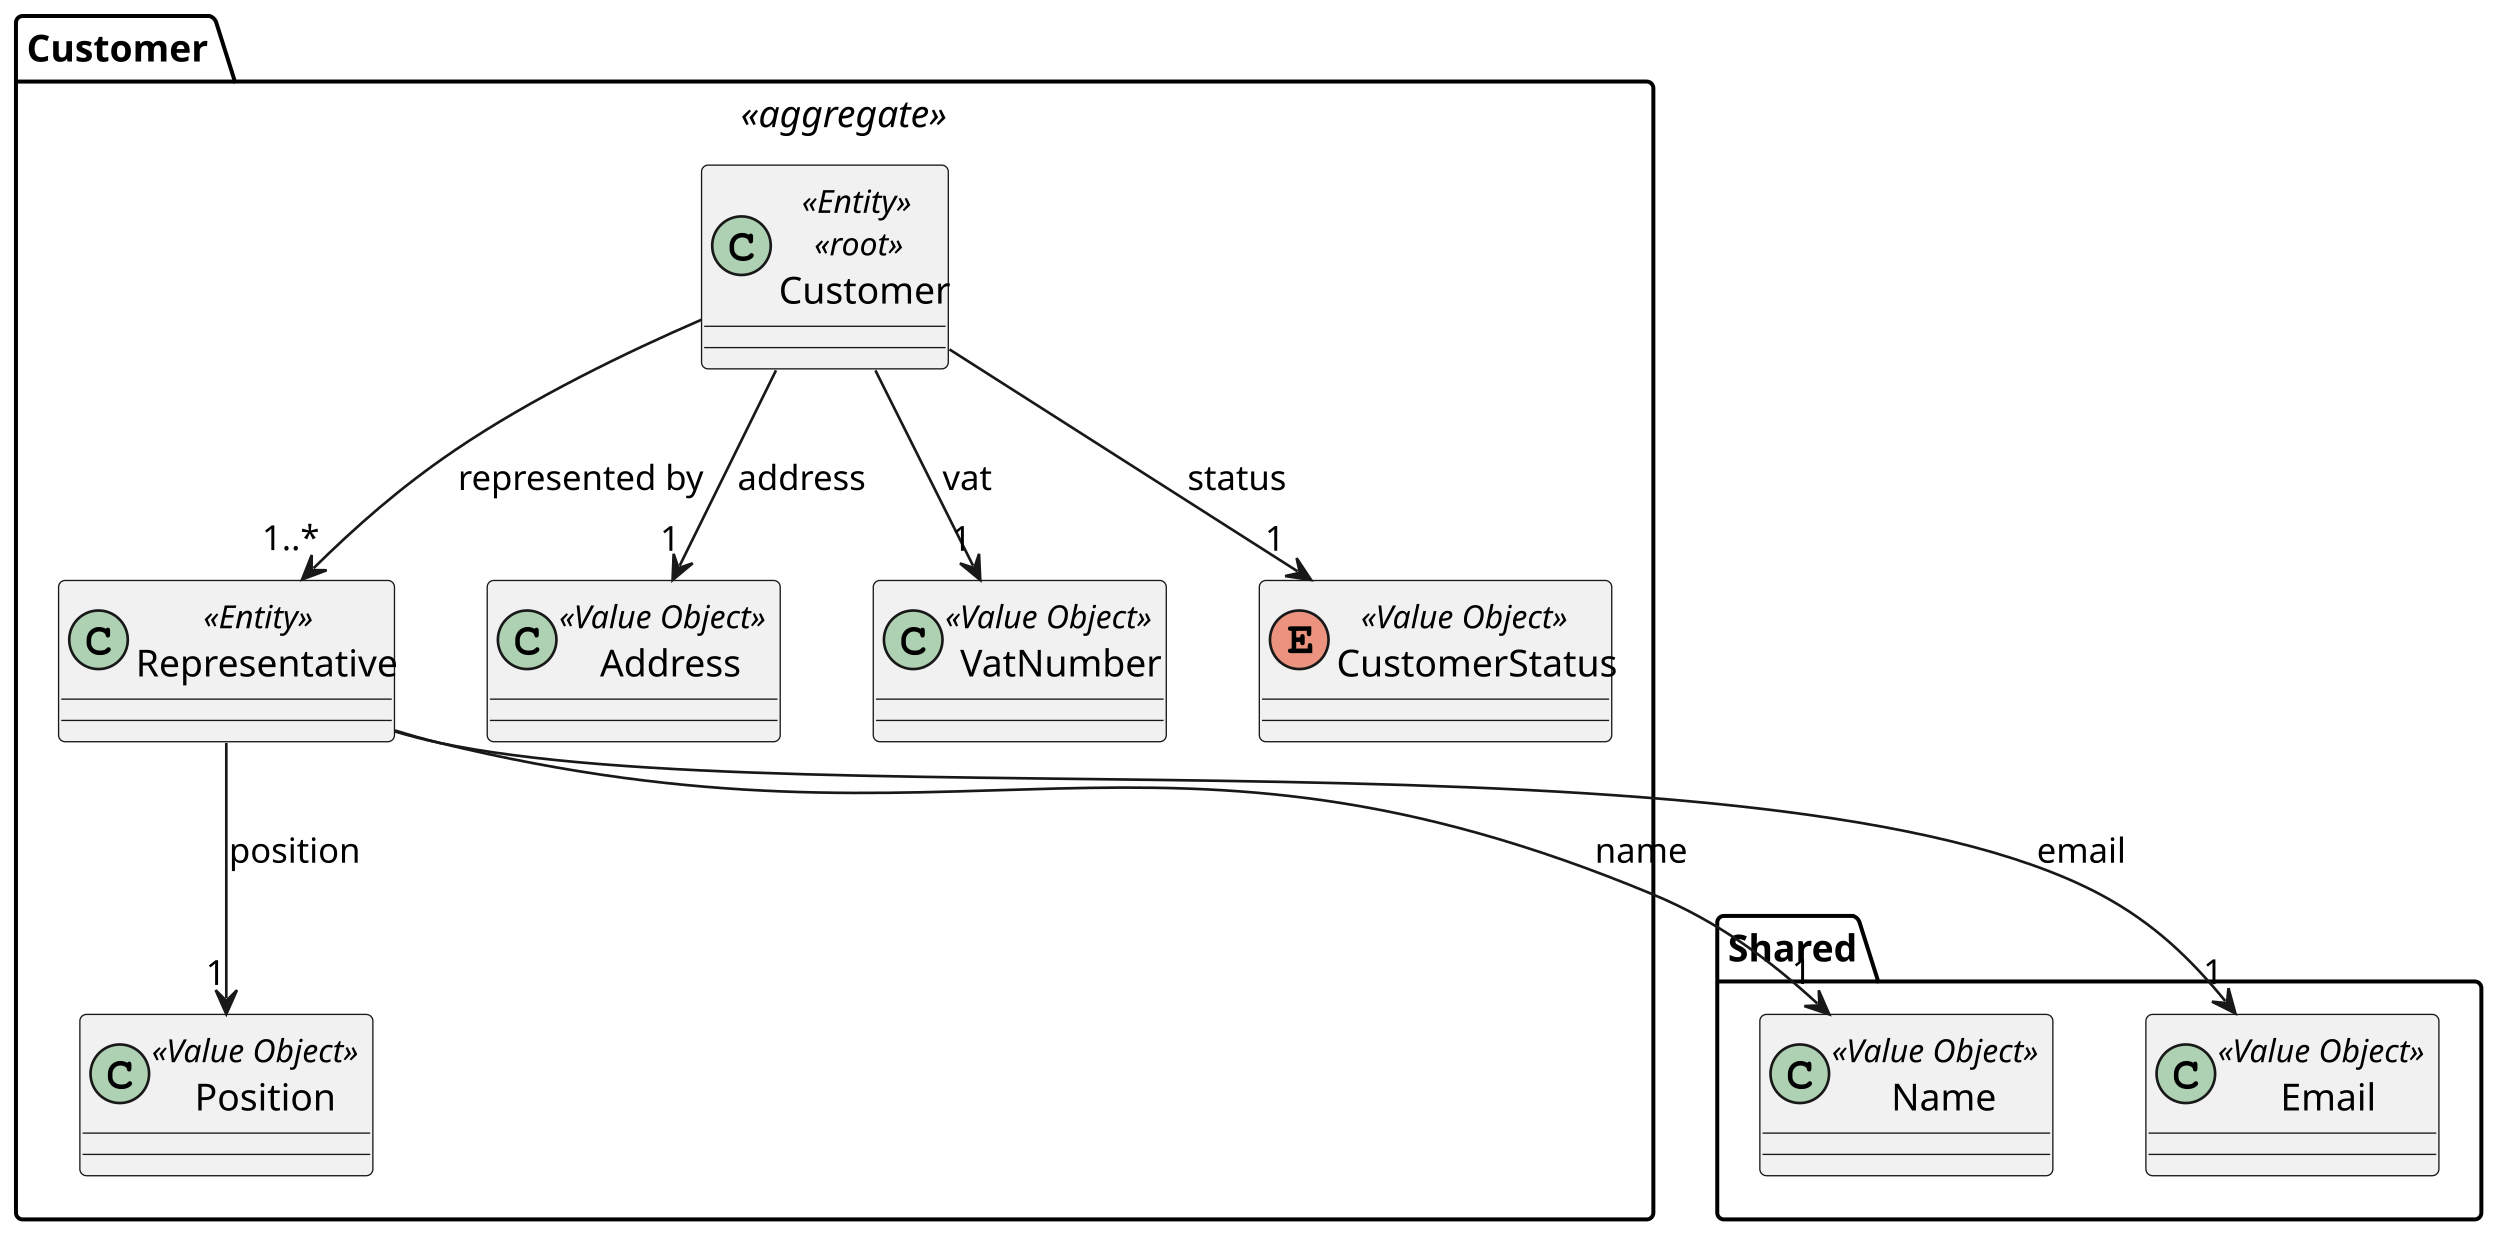
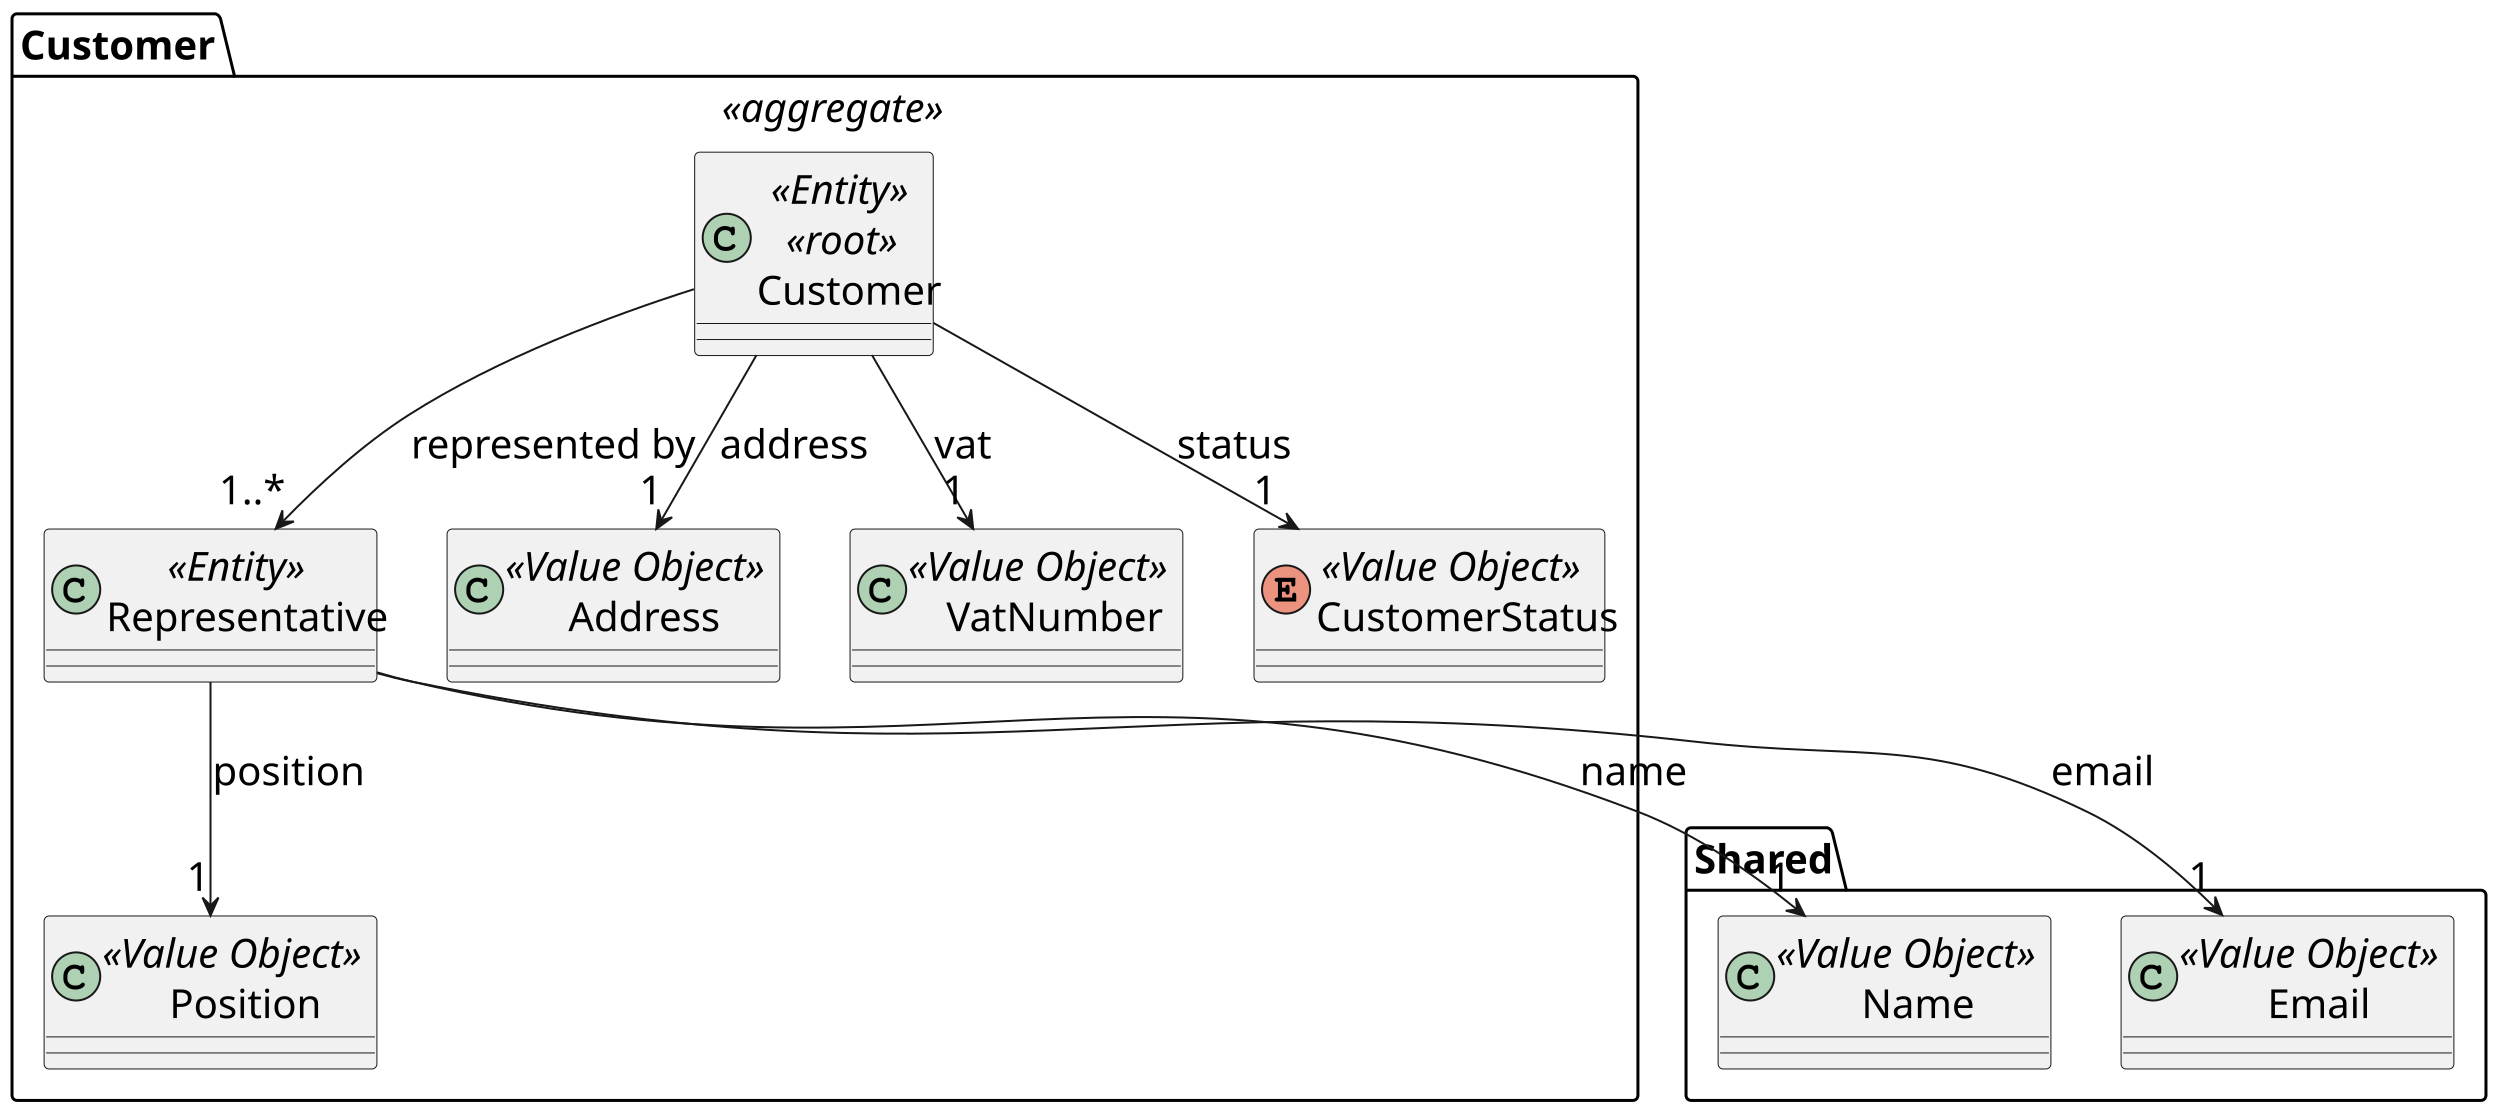
- <svg xmlns="http://www.w3.org/2000/svg" contentStyleType="text/css" height="465px" preserveAspectRatio="none" style="width:939px;height:465px;background:#FFFFFF;" version="1.1" viewBox="0 0 939 465" width="939px" zoomAndPan="magnify">
+ <svg xmlns="http://www.w3.org/2000/svg" contentStyleType="text/css" height="555px" preserveAspectRatio="none" style="width:1247px;height:555px;background:#FFFFFF;" version="1.1" viewBox="0 0 1247 555" width="1247px" zoomAndPan="magnify">
  <defs />
  <g>
    <g id="cluster_Customer ">
-       <path d="M8.5,6.014 L78.734,6.014 A3.75,3.75 0 0 1 81.234,8.514 L88.234,30.635 L618.5,30.635 A2.5,2.5 0 0 1 621,33.135 L621,455.514 A2.5,2.5 0 0 1 618.5,458.014 L8.5,458.014 A2.5,2.5 0 0 1 6,455.514 L6,8.514 A2.5,2.5 0 0 1 8.5,6.014 " fill="none" style="stroke:#000000;stroke-width:1.5;" />
-       <line style="stroke:#000000;stroke-width:1.5;" x1="6" x2="88.234" y1="30.635" y2="30.635" />
-       <text fill="#000000" font-family="sans-serif" font-size="14" font-weight="bold" lengthAdjust="spacing" textLength="65.345" x="10" y="23.121">Customer</text>
-       <text fill="#000000" font-family="sans-serif" font-size="14" font-style="italic" lengthAdjust="spacing" textLength="78.627" x="278.187" y="47.742">«aggregate»</text>
+       <path d="M8.5,6.894 L107.5,6.894 A3.75,3.75 0 0 1 110,9.395 L117,38.051 L814.5,38.051 A2.5,2.5 0 0 1 817,40.551 L817,546.394 A2.5,2.5 0 0 1 814.5,548.894 L8.5,548.894 A2.5,2.5 0 0 1 6,546.394 L6,9.395 A2.5,2.5 0 0 1 8.5,6.894 " fill="none" style="stroke:#000000;stroke-width:1.5;" />
+       <line style="stroke:#000000;stroke-width:1.5;" x1="6" x2="117" y1="38.051" y2="38.051" />
+       <text fill="#000000" font-family="sans-serif" font-size="20" font-weight="bold" lengthAdjust="spacing" textLength="92" x="10" y="29.656">Customer</text>
+       <text fill="#000000" font-family="sans-serif" font-size="20" font-style="italic" lengthAdjust="spacing" textLength="111" x="360" y="60.812">«aggregate»</text>
    </g>
    <g id="cluster_Shared">
-       <path d="M647.5,344.014 L695.962,344.014 A3.75,3.75 0 0 1 698.462,346.514 L705.462,368.635 L929.5,368.635 A2.5,2.5 0 0 1 932,371.135 L932,455.514 A2.5,2.5 0 0 1 929.5,458.014 L647.5,458.014 A2.5,2.5 0 0 1 645,455.514 L645,346.514 A2.5,2.5 0 0 1 647.5,344.014 " fill="none" style="stroke:#000000;stroke-width:1.5;" />
-       <line style="stroke:#000000;stroke-width:1.5;" x1="645" x2="705.462" y1="368.635" y2="368.635" />
-       <text fill="#000000" font-family="sans-serif" font-size="14" font-weight="bold" lengthAdjust="spacing" textLength="47.462" x="649" y="361.121">Shared</text>
+       <path d="M843.5,412.894 L911.5,412.894 A3.75,3.75 0 0 1 914,415.394 L921,444.051 L1237.5,444.051 A2.5,2.5 0 0 1 1240,446.551 L1240,546.394 A2.5,2.5 0 0 1 1237.5,548.894 L843.5,548.894 A2.5,2.5 0 0 1 841,546.394 L841,415.394 A2.5,2.5 0 0 1 843.5,412.894 " fill="none" style="stroke:#000000;stroke-width:1.5;" />
+       <line style="stroke:#000000;stroke-width:1.5;" x1="841" x2="921" y1="444.051" y2="444.051" />
+       <text fill="#000000" font-family="sans-serif" font-size="20" font-weight="bold" lengthAdjust="spacing" textLength="67" x="845" y="435.656">Shared</text>
    </g>
    <g id="elem_Customer">
-       <rect codeLine="3" fill="#F1F1F1" height="76.543" id="Customer" rx="2.5" ry="2.5" style="stroke:#181818;stroke-width:0.5;" width="92.683" x="263.5" y="62.014" />
-       <ellipse cx="278.5" cy="92.285" fill="#ADD1B2" rx="11" ry="11" style="stroke:#181818;stroke-width:1.0;" />
-       <path d="M281.266,88.16 Q281.422,87.941 281.609,87.832 Q281.797,87.723 282.016,87.723 Q282.391,87.723 282.625,87.988 Q282.859,88.238 282.859,88.848 L282.859,90.301 Q282.859,90.91 282.625,91.176 Q282.391,91.441 282.016,91.441 Q281.672,91.441 281.469,91.238 Q281.266,91.051 281.156,90.535 Q281.109,90.176 280.922,89.988 Q280.594,89.613 279.984,89.394 Q279.375,89.176 278.75,89.176 Q277.984,89.176 277.344,89.504 Q276.719,89.832 276.219,90.582 Q275.734,91.332 275.734,92.363 L275.734,93.457 Q275.734,94.691 276.625,95.519 Q277.516,96.332 279.109,96.332 Q280.047,96.332 280.703,96.082 Q281.094,95.926 281.516,95.488 Q281.781,95.223 281.922,95.144 Q282.078,95.066 282.281,95.066 Q282.609,95.066 282.859,95.332 Q283.125,95.582 283.125,95.926 Q283.125,96.269 282.781,96.676 Q282.281,97.254 281.484,97.582 Q280.406,98.035 279.109,98.035 Q277.594,98.035 276.391,97.41 Q275.406,96.91 274.719,95.848 Q274.031,94.769 274.031,93.488 L274.031,92.332 Q274.031,91.004 274.641,89.863 Q275.266,88.707 276.359,88.098 Q277.453,87.473 278.688,87.473 Q279.422,87.473 280.062,87.644 Q280.719,87.801 281.266,88.16 Z " fill="#000000" />
-       <text fill="#000000" font-family="sans-serif" font-size="12" font-style="italic" lengthAdjust="spacing" textLength="43.359" x="301.162" y="79.963">«Entity»</text>
-       <text fill="#000000" font-family="sans-serif" font-size="12" font-style="italic" lengthAdjust="spacing" textLength="34.025" x="305.829" y="95.924">«root»</text>
-       <text fill="#000000" font-family="sans-serif" font-size="14" lengthAdjust="spacing" textLength="60.683" x="292.5" y="114.043">Customer</text>
-       <line style="stroke:#181818;stroke-width:0.5;" x1="264.5" x2="355.183" y1="122.557" y2="122.557" />
-       <line style="stroke:#181818;stroke-width:0.5;" x1="264.5" x2="355.183" y1="130.557" y2="130.557" />
+       <rect codeLine="3" fill="#F1F1F1" height="101.469" id="Customer" rx="2.5" ry="2.5" style="stroke:#181818;stroke-width:0.5;" width="119" x="346.5" y="75.894" />
+       <ellipse cx="362.5" cy="118.629" fill="#ADD1B2" rx="12" ry="12" style="stroke:#181818;stroke-width:1.0;" />
+       <path d="M364.641,113.551 Q364.828,113.301 365.047,113.176 Q365.266,113.035 365.516,113.035 Q365.953,113.035 366.234,113.348 Q366.516,113.644 366.516,114.363 L366.516,116.066 Q366.516,116.785 366.234,117.098 Q365.953,117.41 365.516,117.41 Q365.125,117.41 364.875,117.176 Q364.625,116.957 364.516,116.348 Q364.453,115.926 364.234,115.707 Q363.844,115.269 363.125,115.004 Q362.406,114.738 361.688,114.738 Q360.781,114.738 360.031,115.129 Q359.281,115.519 358.703,116.41 Q358.125,117.285 358.125,118.488 L358.125,119.785 Q358.125,121.238 359.172,122.207 Q360.234,123.176 362.094,123.176 Q363.203,123.176 363.984,122.863 Q364.422,122.691 364.938,122.176 Q365.25,121.863 365.422,121.769 Q365.594,121.676 365.828,121.676 Q366.219,121.676 366.516,121.988 Q366.828,122.285 366.828,122.691 Q366.828,123.098 366.422,123.566 Q365.828,124.254 364.891,124.644 Q363.625,125.176 362.109,125.176 Q360.328,125.176 358.906,124.441 Q357.75,123.848 356.938,122.582 Q356.125,121.316 356.125,119.832 L356.125,118.473 Q356.125,116.91 356.844,115.566 Q357.578,114.207 358.859,113.473 Q360.156,112.738 361.609,112.738 Q362.469,112.738 363.219,112.941 Q363.984,113.144 364.641,113.551 Z " fill="#000000" />
+       <text fill="#000000" font-family="sans-serif" font-size="20" font-style="italic" lengthAdjust="spacing" textLength="71" x="384.5" y="101.656">«Entity»</text>
+       <text fill="#000000" font-family="sans-serif" font-size="20" font-style="italic" lengthAdjust="spacing" textLength="56" x="392" y="126.812">«root»</text>
+       <text fill="#000000" font-family="sans-serif" font-size="20" lengthAdjust="spacing" textLength="85" x="377.5" y="151.969">Customer</text>
+       <line style="stroke:#181818;stroke-width:0.5;" x1="347.5" x2="464.5" y1="161.363" y2="161.363" />
+       <line style="stroke:#181818;stroke-width:0.5;" x1="347.5" x2="464.5" y1="169.363" y2="169.363" />
    </g>
    <g id="elem_Representative">
-       <rect codeLine="6" fill="#F1F1F1" height="60.582" id="Representative" rx="2.5" ry="2.5" style="stroke:#181818;stroke-width:0.5;" width="126.165" x="22" y="218.014" />
-       <ellipse cx="37" cy="240.305" fill="#ADD1B2" rx="11" ry="11" style="stroke:#181818;stroke-width:1.0;" />
-       <path d="M39.766,236.18 Q39.922,235.961 40.109,235.852 Q40.297,235.742 40.516,235.742 Q40.891,235.742 41.125,236.008 Q41.359,236.258 41.359,236.867 L41.359,238.32 Q41.359,238.93 41.125,239.195 Q40.891,239.461 40.516,239.461 Q40.172,239.461 39.969,239.258 Q39.766,239.07 39.656,238.555 Q39.609,238.195 39.422,238.008 Q39.094,237.633 38.484,237.414 Q37.875,237.195 37.25,237.195 Q36.484,237.195 35.844,237.523 Q35.219,237.852 34.719,238.602 Q34.234,239.352 34.234,240.383 L34.234,241.477 Q34.234,242.711 35.125,243.539 Q36.016,244.352 37.609,244.352 Q38.547,244.352 39.203,244.102 Q39.594,243.945 40.016,243.508 Q40.281,243.242 40.422,243.164 Q40.578,243.086 40.781,243.086 Q41.109,243.086 41.359,243.352 Q41.625,243.602 41.625,243.945 Q41.625,244.289 41.281,244.695 Q40.781,245.273 39.984,245.602 Q38.906,246.055 37.609,246.055 Q36.094,246.055 34.891,245.43 Q33.906,244.93 33.219,243.867 Q32.531,242.789 32.531,241.508 L32.531,240.352 Q32.531,239.023 33.141,237.883 Q33.766,236.727 34.859,236.117 Q35.953,235.492 37.188,235.492 Q37.922,235.492 38.562,235.664 Q39.219,235.82 39.766,236.18 Z " fill="#000000" />
-       <text fill="#000000" font-family="sans-serif" font-size="12" font-style="italic" lengthAdjust="spacing" textLength="43.359" x="76.403" y="235.963">«Entity»</text>
-       <text fill="#000000" font-family="sans-serif" font-size="14" lengthAdjust="spacing" textLength="94.165" x="51" y="254.082">Representative</text>
-       <line style="stroke:#181818;stroke-width:0.5;" x1="23" x2="147.165" y1="262.596" y2="262.596" />
-       <line style="stroke:#181818;stroke-width:0.5;" x1="23" x2="147.165" y1="270.596" y2="270.596" />
+       <rect codeLine="6" fill="#F1F1F1" height="76.312" id="Representative" rx="2.5" ry="2.5" style="stroke:#181818;stroke-width:0.5;" width="166" x="22" y="263.894" />
+       <ellipse cx="38" cy="294.051" fill="#ADD1B2" rx="12" ry="12" style="stroke:#181818;stroke-width:1.0;" />
+       <path d="M40.141,288.973 Q40.328,288.723 40.547,288.598 Q40.766,288.457 41.016,288.457 Q41.453,288.457 41.734,288.769 Q42.016,289.066 42.016,289.785 L42.016,291.488 Q42.016,292.207 41.734,292.519 Q41.453,292.832 41.016,292.832 Q40.625,292.832 40.375,292.598 Q40.125,292.379 40.016,291.769 Q39.953,291.348 39.734,291.129 Q39.344,290.691 38.625,290.426 Q37.906,290.16 37.188,290.16 Q36.281,290.16 35.531,290.551 Q34.781,290.941 34.203,291.832 Q33.625,292.707 33.625,293.91 L33.625,295.207 Q33.625,296.66 34.672,297.629 Q35.734,298.598 37.594,298.598 Q38.703,298.598 39.484,298.285 Q39.922,298.113 40.438,297.598 Q40.75,297.285 40.922,297.191 Q41.094,297.098 41.328,297.098 Q41.719,297.098 42.016,297.41 Q42.328,297.707 42.328,298.113 Q42.328,298.519 41.922,298.988 Q41.328,299.676 40.391,300.066 Q39.125,300.598 37.609,300.598 Q35.828,300.598 34.406,299.863 Q33.25,299.269 32.438,298.004 Q31.625,296.738 31.625,295.254 L31.625,293.894 Q31.625,292.332 32.344,290.988 Q33.078,289.629 34.359,288.894 Q35.656,288.16 37.109,288.16 Q37.969,288.16 38.719,288.363 Q39.484,288.566 40.141,288.973 Z " fill="#000000" />
+       <text fill="#000000" font-family="sans-serif" font-size="20" font-style="italic" lengthAdjust="spacing" textLength="71" x="83.5" y="289.656">«Entity»</text>
+       <text fill="#000000" font-family="sans-serif" font-size="20" lengthAdjust="spacing" textLength="132" x="53" y="314.812">Representative</text>
+       <line style="stroke:#181818;stroke-width:0.5;" x1="23" x2="187" y1="324.207" y2="324.207" />
+       <line style="stroke:#181818;stroke-width:0.5;" x1="23" x2="187" y1="332.207" y2="332.207" />
    </g>
    <g id="elem_Address">
-       <rect codeLine="9" fill="#F1F1F1" height="60.582" id="Address" rx="2.5" ry="2.5" style="stroke:#181818;stroke-width:0.5;" width="110.055" x="183" y="218.014" />
-       <ellipse cx="198" cy="240.305" fill="#ADD1B2" rx="11" ry="11" style="stroke:#181818;stroke-width:1.0;" />
-       <path d="M200.766,236.18 Q200.922,235.961 201.109,235.852 Q201.297,235.742 201.516,235.742 Q201.891,235.742 202.125,236.008 Q202.359,236.258 202.359,236.867 L202.359,238.32 Q202.359,238.93 202.125,239.195 Q201.891,239.461 201.516,239.461 Q201.172,239.461 200.969,239.258 Q200.766,239.07 200.656,238.555 Q200.609,238.195 200.422,238.008 Q200.094,237.633 199.484,237.414 Q198.875,237.195 198.25,237.195 Q197.484,237.195 196.844,237.523 Q196.219,237.852 195.719,238.602 Q195.234,239.352 195.234,240.383 L195.234,241.477 Q195.234,242.711 196.125,243.539 Q197.016,244.352 198.609,244.352 Q199.547,244.352 200.203,244.102 Q200.594,243.945 201.016,243.508 Q201.281,243.242 201.422,243.164 Q201.578,243.086 201.781,243.086 Q202.109,243.086 202.359,243.352 Q202.625,243.602 202.625,243.945 Q202.625,244.289 202.281,244.695 Q201.781,245.273 200.984,245.602 Q199.906,246.055 198.609,246.055 Q197.094,246.055 195.891,245.43 Q194.906,244.93 194.219,243.867 Q193.531,242.789 193.531,241.508 L193.531,240.352 Q193.531,239.023 194.141,237.883 Q194.766,236.727 195.859,236.117 Q196.953,235.492 198.188,235.492 Q198.922,235.492 199.562,235.664 Q200.219,235.82 200.766,236.18 Z " fill="#000000" />
-       <text fill="#000000" font-family="sans-serif" font-size="12" font-style="italic" lengthAdjust="spacing" textLength="82.055" x="210" y="235.963">«Value Object»</text>
-       <text fill="#000000" font-family="sans-serif" font-size="14" lengthAdjust="spacing" textLength="51.358" x="225.348" y="254.082">Address</text>
-       <line style="stroke:#181818;stroke-width:0.5;" x1="184" x2="292.055" y1="262.596" y2="262.596" />
-       <line style="stroke:#181818;stroke-width:0.5;" x1="184" x2="292.055" y1="270.596" y2="270.596" />
+       <rect codeLine="9" fill="#F1F1F1" height="76.312" id="Address" rx="2.5" ry="2.5" style="stroke:#181818;stroke-width:0.5;" width="166" x="223" y="263.894" />
+       <ellipse cx="239" cy="294.051" fill="#ADD1B2" rx="12" ry="12" style="stroke:#181818;stroke-width:1.0;" />
+       <path d="M241.141,288.973 Q241.328,288.723 241.547,288.598 Q241.766,288.457 242.016,288.457 Q242.453,288.457 242.734,288.769 Q243.016,289.066 243.016,289.785 L243.016,291.488 Q243.016,292.207 242.734,292.519 Q242.453,292.832 242.016,292.832 Q241.625,292.832 241.375,292.598 Q241.125,292.379 241.016,291.769 Q240.953,291.348 240.734,291.129 Q240.344,290.691 239.625,290.426 Q238.906,290.16 238.188,290.16 Q237.281,290.16 236.531,290.551 Q235.781,290.941 235.203,291.832 Q234.625,292.707 234.625,293.91 L234.625,295.207 Q234.625,296.66 235.672,297.629 Q236.734,298.598 238.594,298.598 Q239.703,298.598 240.484,298.285 Q240.922,298.113 241.438,297.598 Q241.75,297.285 241.922,297.191 Q242.094,297.098 242.328,297.098 Q242.719,297.098 243.016,297.41 Q243.328,297.707 243.328,298.113 Q243.328,298.519 242.922,298.988 Q242.328,299.676 241.391,300.066 Q240.125,300.598 238.609,300.598 Q236.828,300.598 235.406,299.863 Q234.25,299.269 233.438,298.004 Q232.625,296.738 232.625,295.254 L232.625,293.894 Q232.625,292.332 233.344,290.988 Q234.078,289.629 235.359,288.894 Q236.656,288.16 238.109,288.16 Q238.969,288.16 239.719,288.363 Q240.484,288.566 241.141,288.973 Z " fill="#000000" />
+       <text fill="#000000" font-family="sans-serif" font-size="20" font-style="italic" lengthAdjust="spacing" textLength="136" x="252" y="289.656">«Value Object»</text>
+       <text fill="#000000" font-family="sans-serif" font-size="20" lengthAdjust="spacing" textLength="73" x="283.5" y="314.812">Address</text>
+       <line style="stroke:#181818;stroke-width:0.5;" x1="224" x2="388" y1="324.207" y2="324.207" />
+       <line style="stroke:#181818;stroke-width:0.5;" x1="224" x2="388" y1="332.207" y2="332.207" />
    </g>
    <g id="elem_VatNumber">
-       <rect codeLine="12" fill="#F1F1F1" height="60.582" id="VatNumber" rx="2.5" ry="2.5" style="stroke:#181818;stroke-width:0.5;" width="110.055" x="328" y="218.014" />
-       <ellipse cx="343" cy="240.305" fill="#ADD1B2" rx="11" ry="11" style="stroke:#181818;stroke-width:1.0;" />
-       <path d="M345.766,236.18 Q345.922,235.961 346.109,235.852 Q346.297,235.742 346.516,235.742 Q346.891,235.742 347.125,236.008 Q347.359,236.258 347.359,236.867 L347.359,238.32 Q347.359,238.93 347.125,239.195 Q346.891,239.461 346.516,239.461 Q346.172,239.461 345.969,239.258 Q345.766,239.07 345.656,238.555 Q345.609,238.195 345.422,238.008 Q345.094,237.633 344.484,237.414 Q343.875,237.195 343.25,237.195 Q342.484,237.195 341.844,237.523 Q341.219,237.852 340.719,238.602 Q340.234,239.352 340.234,240.383 L340.234,241.477 Q340.234,242.711 341.125,243.539 Q342.016,244.352 343.609,244.352 Q344.547,244.352 345.203,244.102 Q345.594,243.945 346.016,243.508 Q346.281,243.242 346.422,243.164 Q346.578,243.086 346.781,243.086 Q347.109,243.086 347.359,243.352 Q347.625,243.602 347.625,243.945 Q347.625,244.289 347.281,244.695 Q346.781,245.273 345.984,245.602 Q344.906,246.055 343.609,246.055 Q342.094,246.055 340.891,245.43 Q339.906,244.93 339.219,243.867 Q338.531,242.789 338.531,241.508 L338.531,240.352 Q338.531,239.023 339.141,237.883 Q339.766,236.727 340.859,236.117 Q341.953,235.492 343.188,235.492 Q343.922,235.492 344.562,235.664 Q345.219,235.82 345.766,236.18 Z " fill="#000000" />
-       <text fill="#000000" font-family="sans-serif" font-size="12" font-style="italic" lengthAdjust="spacing" textLength="82.055" x="355" y="235.963">«Value Object»</text>
-       <text fill="#000000" font-family="sans-serif" font-size="14" lengthAdjust="spacing" textLength="70.807" x="360.624" y="254.082">VatNumber</text>
-       <line style="stroke:#181818;stroke-width:0.5;" x1="329" x2="437.055" y1="262.596" y2="262.596" />
-       <line style="stroke:#181818;stroke-width:0.5;" x1="329" x2="437.055" y1="270.596" y2="270.596" />
+       <rect codeLine="12" fill="#F1F1F1" height="76.312" id="VatNumber" rx="2.5" ry="2.5" style="stroke:#181818;stroke-width:0.5;" width="166" x="424" y="263.894" />
+       <ellipse cx="440" cy="294.051" fill="#ADD1B2" rx="12" ry="12" style="stroke:#181818;stroke-width:1.0;" />
+       <path d="M442.141,288.973 Q442.328,288.723 442.547,288.598 Q442.766,288.457 443.016,288.457 Q443.453,288.457 443.734,288.769 Q444.016,289.066 444.016,289.785 L444.016,291.488 Q444.016,292.207 443.734,292.519 Q443.453,292.832 443.016,292.832 Q442.625,292.832 442.375,292.598 Q442.125,292.379 442.016,291.769 Q441.953,291.348 441.734,291.129 Q441.344,290.691 440.625,290.426 Q439.906,290.16 439.188,290.16 Q438.281,290.16 437.531,290.551 Q436.781,290.941 436.203,291.832 Q435.625,292.707 435.625,293.91 L435.625,295.207 Q435.625,296.66 436.672,297.629 Q437.734,298.598 439.594,298.598 Q440.703,298.598 441.484,298.285 Q441.922,298.113 442.438,297.598 Q442.75,297.285 442.922,297.191 Q443.094,297.098 443.328,297.098 Q443.719,297.098 444.016,297.41 Q444.328,297.707 444.328,298.113 Q444.328,298.519 443.922,298.988 Q443.328,299.676 442.391,300.066 Q441.125,300.598 439.609,300.598 Q437.828,300.598 436.406,299.863 Q435.25,299.269 434.438,298.004 Q433.625,296.738 433.625,295.254 L433.625,293.894 Q433.625,292.332 434.344,290.988 Q435.078,289.629 436.359,288.894 Q437.656,288.16 439.109,288.16 Q439.969,288.16 440.719,288.363 Q441.484,288.566 442.141,288.973 Z " fill="#000000" />
+       <text fill="#000000" font-family="sans-serif" font-size="20" font-style="italic" lengthAdjust="spacing" textLength="136" x="453" y="289.656">«Value Object»</text>
+       <text fill="#000000" font-family="sans-serif" font-size="20" lengthAdjust="spacing" textLength="98" x="472" y="314.812">VatNumber</text>
+       <line style="stroke:#181818;stroke-width:0.5;" x1="425" x2="589" y1="324.207" y2="324.207" />
+       <line style="stroke:#181818;stroke-width:0.5;" x1="425" x2="589" y1="332.207" y2="332.207" />
    </g>
    <g id="elem_CustomerStatus">
-       <rect codeLine="15" fill="#F1F1F1" height="60.582" id="CustomerStatus" rx="2.5" ry="2.5" style="stroke:#181818;stroke-width:0.5;" width="132.372" x="473" y="218.014" />
-       <ellipse cx="488" cy="240.305" fill="#EB937F" rx="11" ry="11" style="stroke:#181818;stroke-width:1.0;" />
-       <path d="M486.859,241.102 L486.859,243.602 L491.188,243.602 L491.188,242.68 Q491.188,242.07 491.422,241.805 Q491.672,241.539 492.047,241.539 Q492.422,241.539 492.656,241.805 Q492.891,242.07 492.891,242.68 L492.891,245.305 L484.891,245.305 Q484.266,245.305 484,245.07 Q483.75,244.836 483.75,244.445 Q483.75,244.07 484.016,243.836 Q484.281,243.602 484.891,243.602 L485.156,243.602 L485.156,236.945 L484.891,236.945 Q484.266,236.945 484,236.711 Q483.75,236.477 483.75,236.086 Q483.75,235.711 484,235.477 Q484.266,235.242 484.891,235.242 L492.516,235.242 L492.516,237.836 Q492.516,238.445 492.281,238.711 Q492.062,238.961 491.672,238.961 Q491.297,238.961 491.062,238.711 Q490.828,238.445 490.828,237.836 L490.828,236.945 L486.859,236.945 L486.859,239.398 L488.344,239.398 Q488.344,238.742 488.469,238.555 Q488.734,238.148 489.203,238.148 Q489.578,238.148 489.812,238.414 Q490.047,238.664 490.047,239.273 L490.047,241.242 Q490.047,241.789 489.922,241.977 Q489.656,242.367 489.203,242.367 Q488.734,242.367 488.469,241.961 Q488.344,241.773 488.344,241.102 L486.859,241.102 Z " fill="#000000" />
-       <text fill="#000000" font-family="sans-serif" font-size="12" font-style="italic" lengthAdjust="spacing" textLength="82.055" x="511.159" y="235.963">«Value Object»</text>
-       <text fill="#000000" font-family="sans-serif" font-size="14" lengthAdjust="spacing" textLength="100.372" x="502" y="254.082">CustomerStatus</text>
-       <line style="stroke:#181818;stroke-width:0.5;" x1="474" x2="604.372" y1="262.596" y2="262.596" />
-       <line style="stroke:#181818;stroke-width:0.5;" x1="474" x2="604.372" y1="270.596" y2="270.596" />
+       <rect codeLine="15" fill="#F1F1F1" height="76.312" id="CustomerStatus" rx="2.5" ry="2.5" style="stroke:#181818;stroke-width:0.5;" width="175" x="625.5" y="263.894" />
+       <ellipse cx="641.5" cy="294.051" fill="#EB937F" rx="12" ry="12" style="stroke:#181818;stroke-width:1.0;" />
+       <path d="M639.453,295.113 L639.453,298.051 L644.547,298.051 L644.547,296.957 Q644.547,296.238 644.828,295.941 Q645.109,295.629 645.562,295.629 Q646,295.629 646.281,295.941 Q646.562,296.238 646.562,296.957 L646.562,300.051 L637.125,300.051 Q636.406,300.051 636.094,299.769 Q635.797,299.488 635.797,299.051 Q635.797,298.598 636.109,298.332 Q636.422,298.051 637.125,298.051 L637.438,298.051 L637.438,290.223 L637.125,290.223 Q636.406,290.223 636.094,289.941 Q635.797,289.66 635.797,289.207 Q635.797,288.754 636.094,288.488 Q636.406,288.207 637.125,288.207 L646.109,288.207 L646.109,291.254 Q646.109,291.973 645.828,292.285 Q645.562,292.582 645.125,292.582 Q644.672,292.582 644.391,292.285 Q644.109,291.988 644.109,291.254 L644.109,290.223 L639.453,290.223 L639.453,293.113 L641.203,293.113 Q641.203,292.332 641.344,292.098 Q641.656,291.629 642.203,291.629 Q642.656,291.629 642.922,291.941 Q643.203,292.238 643.203,292.957 L643.203,295.269 Q643.203,295.926 643.047,296.144 Q642.734,296.598 642.203,296.598 Q641.656,296.598 641.344,296.129 Q641.203,295.894 641.203,295.113 L639.453,295.113 Z " fill="#000000" />
+       <text fill="#000000" font-family="sans-serif" font-size="20" font-style="italic" lengthAdjust="spacing" textLength="136" x="659" y="289.656">«Value Object»</text>
+       <text fill="#000000" font-family="sans-serif" font-size="20" lengthAdjust="spacing" textLength="141" x="656.5" y="314.812">CustomerStatus</text>
+       <line style="stroke:#181818;stroke-width:0.5;" x1="626.5" x2="799.5" y1="324.207" y2="324.207" />
+       <line style="stroke:#181818;stroke-width:0.5;" x1="626.5" x2="799.5" y1="332.207" y2="332.207" />
    </g>
    <g id="elem_Position">
-       <rect codeLine="18" fill="#F1F1F1" height="60.582" id="Position" rx="2.5" ry="2.5" style="stroke:#181818;stroke-width:0.5;" width="110.055" x="30" y="381.014" />
-       <ellipse cx="45" cy="403.305" fill="#ADD1B2" rx="11" ry="11" style="stroke:#181818;stroke-width:1.0;" />
-       <path d="M47.766,399.18 Q47.922,398.961 48.109,398.852 Q48.297,398.742 48.516,398.742 Q48.891,398.742 49.125,399.008 Q49.359,399.258 49.359,399.867 L49.359,401.32 Q49.359,401.93 49.125,402.195 Q48.891,402.461 48.516,402.461 Q48.172,402.461 47.969,402.258 Q47.766,402.07 47.656,401.555 Q47.609,401.195 47.422,401.008 Q47.094,400.633 46.484,400.414 Q45.875,400.195 45.25,400.195 Q44.484,400.195 43.844,400.523 Q43.219,400.852 42.719,401.602 Q42.234,402.352 42.234,403.383 L42.234,404.477 Q42.234,405.711 43.125,406.539 Q44.016,407.352 45.609,407.352 Q46.547,407.352 47.203,407.102 Q47.594,406.945 48.016,406.508 Q48.281,406.242 48.422,406.164 Q48.578,406.086 48.781,406.086 Q49.109,406.086 49.359,406.352 Q49.625,406.602 49.625,406.945 Q49.625,407.289 49.281,407.695 Q48.781,408.273 47.984,408.602 Q46.906,409.055 45.609,409.055 Q44.094,409.055 42.891,408.43 Q41.906,407.93 41.219,406.867 Q40.531,405.789 40.531,404.508 L40.531,403.352 Q40.531,402.023 41.141,400.883 Q41.766,399.727 42.859,399.117 Q43.953,398.492 45.188,398.492 Q45.922,398.492 46.562,398.664 Q47.219,398.82 47.766,399.18 Z " fill="#000000" />
-       <text fill="#000000" font-family="sans-serif" font-size="12" font-style="italic" lengthAdjust="spacing" textLength="82.055" x="57" y="398.963">«Value Object»</text>
-       <text fill="#000000" font-family="sans-serif" font-size="14" lengthAdjust="spacing" textLength="49.807" x="73.124" y="417.082">Position</text>
-       <line style="stroke:#181818;stroke-width:0.5;" x1="31" x2="139.055" y1="425.596" y2="425.596" />
-       <line style="stroke:#181818;stroke-width:0.5;" x1="31" x2="139.055" y1="433.596" y2="433.596" />
+       <rect codeLine="18" fill="#F1F1F1" height="76.312" id="Position" rx="2.5" ry="2.5" style="stroke:#181818;stroke-width:0.5;" width="166" x="22" y="456.894" />
+       <ellipse cx="38" cy="487.051" fill="#ADD1B2" rx="12" ry="12" style="stroke:#181818;stroke-width:1.0;" />
+       <path d="M40.141,481.973 Q40.328,481.723 40.547,481.598 Q40.766,481.457 41.016,481.457 Q41.453,481.457 41.734,481.769 Q42.016,482.066 42.016,482.785 L42.016,484.488 Q42.016,485.207 41.734,485.519 Q41.453,485.832 41.016,485.832 Q40.625,485.832 40.375,485.598 Q40.125,485.379 40.016,484.769 Q39.953,484.348 39.734,484.129 Q39.344,483.691 38.625,483.426 Q37.906,483.16 37.188,483.16 Q36.281,483.16 35.531,483.551 Q34.781,483.941 34.203,484.832 Q33.625,485.707 33.625,486.91 L33.625,488.207 Q33.625,489.66 34.672,490.629 Q35.734,491.598 37.594,491.598 Q38.703,491.598 39.484,491.285 Q39.922,491.113 40.438,490.598 Q40.75,490.285 40.922,490.191 Q41.094,490.098 41.328,490.098 Q41.719,490.098 42.016,490.41 Q42.328,490.707 42.328,491.113 Q42.328,491.519 41.922,491.988 Q41.328,492.676 40.391,493.066 Q39.125,493.598 37.609,493.598 Q35.828,493.598 34.406,492.863 Q33.25,492.269 32.438,491.004 Q31.625,489.738 31.625,488.254 L31.625,486.894 Q31.625,485.332 32.344,483.988 Q33.078,482.629 34.359,481.894 Q35.656,481.16 37.109,481.16 Q37.969,481.16 38.719,481.363 Q39.484,481.566 40.141,481.973 Z " fill="#000000" />
+       <text fill="#000000" font-family="sans-serif" font-size="20" font-style="italic" lengthAdjust="spacing" textLength="136" x="51" y="482.656">«Value Object»</text>
+       <text fill="#000000" font-family="sans-serif" font-size="20" lengthAdjust="spacing" textLength="69" x="84.5" y="507.812">Position</text>
+       <line style="stroke:#181818;stroke-width:0.5;" x1="23" x2="187" y1="517.207" y2="517.207" />
+       <line style="stroke:#181818;stroke-width:0.5;" x1="23" x2="187" y1="525.207" y2="525.207" />
    </g>
    <g id="elem_Name">
-       <rect codeLine="34" fill="#F1F1F1" height="60.582" id="Name" rx="2.5" ry="2.5" style="stroke:#181818;stroke-width:0.5;" width="110.055" x="661" y="381.014" />
-       <ellipse cx="676" cy="403.305" fill="#ADD1B2" rx="11" ry="11" style="stroke:#181818;stroke-width:1.0;" />
-       <path d="M678.766,399.18 Q678.922,398.961 679.109,398.852 Q679.297,398.742 679.516,398.742 Q679.891,398.742 680.125,399.008 Q680.359,399.258 680.359,399.867 L680.359,401.32 Q680.359,401.93 680.125,402.195 Q679.891,402.461 679.516,402.461 Q679.172,402.461 678.969,402.258 Q678.766,402.07 678.656,401.555 Q678.609,401.195 678.422,401.008 Q678.094,400.633 677.484,400.414 Q676.875,400.195 676.25,400.195 Q675.484,400.195 674.844,400.523 Q674.219,400.852 673.719,401.602 Q673.234,402.352 673.234,403.383 L673.234,404.477 Q673.234,405.711 674.125,406.539 Q675.016,407.352 676.609,407.352 Q677.547,407.352 678.203,407.102 Q678.594,406.945 679.016,406.508 Q679.281,406.242 679.422,406.164 Q679.578,406.086 679.781,406.086 Q680.109,406.086 680.359,406.352 Q680.625,406.602 680.625,406.945 Q680.625,407.289 680.281,407.695 Q679.781,408.273 678.984,408.602 Q677.906,409.055 676.609,409.055 Q675.094,409.055 673.891,408.43 Q672.906,407.93 672.219,406.867 Q671.531,405.789 671.531,404.508 L671.531,403.352 Q671.531,402.023 672.141,400.883 Q672.766,399.727 673.859,399.117 Q674.953,398.492 676.188,398.492 Q676.922,398.492 677.562,398.664 Q678.219,398.82 678.766,399.18 Z " fill="#000000" />
-       <text fill="#000000" font-family="sans-serif" font-size="12" font-style="italic" lengthAdjust="spacing" textLength="82.055" x="688" y="398.963">«Value Object»</text>
-       <text fill="#000000" font-family="sans-serif" font-size="14" lengthAdjust="spacing" textLength="37.345" x="710.355" y="417.082">Name</text>
-       <line style="stroke:#181818;stroke-width:0.5;" x1="662" x2="770.055" y1="425.596" y2="425.596" />
-       <line style="stroke:#181818;stroke-width:0.5;" x1="662" x2="770.055" y1="433.596" y2="433.596" />
+       <rect codeLine="34" fill="#F1F1F1" height="76.312" id="Name" rx="2.5" ry="2.5" style="stroke:#181818;stroke-width:0.5;" width="166" x="857" y="456.894" />
+       <ellipse cx="873" cy="487.051" fill="#ADD1B2" rx="12" ry="12" style="stroke:#181818;stroke-width:1.0;" />
+       <path d="M875.141,481.973 Q875.328,481.723 875.547,481.598 Q875.766,481.457 876.016,481.457 Q876.453,481.457 876.734,481.769 Q877.016,482.066 877.016,482.785 L877.016,484.488 Q877.016,485.207 876.734,485.519 Q876.453,485.832 876.016,485.832 Q875.625,485.832 875.375,485.598 Q875.125,485.379 875.016,484.769 Q874.953,484.348 874.734,484.129 Q874.344,483.691 873.625,483.426 Q872.906,483.16 872.188,483.16 Q871.281,483.16 870.531,483.551 Q869.781,483.941 869.203,484.832 Q868.625,485.707 868.625,486.91 L868.625,488.207 Q868.625,489.66 869.672,490.629 Q870.734,491.598 872.594,491.598 Q873.703,491.598 874.484,491.285 Q874.922,491.113 875.438,490.598 Q875.75,490.285 875.922,490.191 Q876.094,490.098 876.328,490.098 Q876.719,490.098 877.016,490.41 Q877.328,490.707 877.328,491.113 Q877.328,491.519 876.922,491.988 Q876.328,492.676 875.391,493.066 Q874.125,493.598 872.609,493.598 Q870.828,493.598 869.406,492.863 Q868.25,492.269 867.438,491.004 Q866.625,489.738 866.625,488.254 L866.625,486.894 Q866.625,485.332 867.344,483.988 Q868.078,482.629 869.359,481.894 Q870.656,481.16 872.109,481.16 Q872.969,481.16 873.719,481.363 Q874.484,481.566 875.141,481.973 Z " fill="#000000" />
+       <text fill="#000000" font-family="sans-serif" font-size="20" font-style="italic" lengthAdjust="spacing" textLength="136" x="886" y="482.656">«Value Object»</text>
+       <text fill="#000000" font-family="sans-serif" font-size="20" lengthAdjust="spacing" textLength="51" x="928.5" y="507.812">Name</text>
+       <line style="stroke:#181818;stroke-width:0.5;" x1="858" x2="1022" y1="517.207" y2="517.207" />
+       <line style="stroke:#181818;stroke-width:0.5;" x1="858" x2="1022" y1="525.207" y2="525.207" />
    </g>
    <g id="elem_Email">
-       <rect codeLine="37" fill="#F1F1F1" height="60.582" id="Email" rx="2.5" ry="2.5" style="stroke:#181818;stroke-width:0.5;" width="110.055" x="806" y="381.014" />
-       <ellipse cx="821" cy="403.305" fill="#ADD1B2" rx="11" ry="11" style="stroke:#181818;stroke-width:1.0;" />
-       <path d="M823.766,399.18 Q823.922,398.961 824.109,398.852 Q824.297,398.742 824.516,398.742 Q824.891,398.742 825.125,399.008 Q825.359,399.258 825.359,399.867 L825.359,401.32 Q825.359,401.93 825.125,402.195 Q824.891,402.461 824.516,402.461 Q824.172,402.461 823.969,402.258 Q823.766,402.07 823.656,401.555 Q823.609,401.195 823.422,401.008 Q823.094,400.633 822.484,400.414 Q821.875,400.195 821.25,400.195 Q820.484,400.195 819.844,400.523 Q819.219,400.852 818.719,401.602 Q818.234,402.352 818.234,403.383 L818.234,404.477 Q818.234,405.711 819.125,406.539 Q820.016,407.352 821.609,407.352 Q822.547,407.352 823.203,407.102 Q823.594,406.945 824.016,406.508 Q824.281,406.242 824.422,406.164 Q824.578,406.086 824.781,406.086 Q825.109,406.086 825.359,406.352 Q825.625,406.602 825.625,406.945 Q825.625,407.289 825.281,407.695 Q824.781,408.273 823.984,408.602 Q822.906,409.055 821.609,409.055 Q820.094,409.055 818.891,408.43 Q817.906,407.93 817.219,406.867 Q816.531,405.789 816.531,404.508 L816.531,403.352 Q816.531,402.023 817.141,400.883 Q817.766,399.727 818.859,399.117 Q819.953,398.492 821.188,398.492 Q821.922,398.492 822.562,398.664 Q823.219,398.82 823.766,399.18 Z " fill="#000000" />
-       <text fill="#000000" font-family="sans-serif" font-size="12" font-style="italic" lengthAdjust="spacing" textLength="82.055" x="833" y="398.963">«Value Object»</text>
-       <text fill="#000000" font-family="sans-serif" font-size="14" lengthAdjust="spacing" textLength="35.007" x="856.524" y="417.082">Email</text>
-       <line style="stroke:#181818;stroke-width:0.5;" x1="807" x2="915.055" y1="425.596" y2="425.596" />
-       <line style="stroke:#181818;stroke-width:0.5;" x1="807" x2="915.055" y1="433.596" y2="433.596" />
+       <rect codeLine="37" fill="#F1F1F1" height="76.312" id="Email" rx="2.5" ry="2.5" style="stroke:#181818;stroke-width:0.5;" width="166" x="1058" y="456.894" />
+       <ellipse cx="1074" cy="487.051" fill="#ADD1B2" rx="12" ry="12" style="stroke:#181818;stroke-width:1.0;" />
+       <path d="M1076.141,481.973 Q1076.328,481.723 1076.547,481.598 Q1076.766,481.457 1077.016,481.457 Q1077.453,481.457 1077.734,481.769 Q1078.016,482.066 1078.016,482.785 L1078.016,484.488 Q1078.016,485.207 1077.734,485.519 Q1077.453,485.832 1077.016,485.832 Q1076.625,485.832 1076.375,485.598 Q1076.125,485.379 1076.016,484.769 Q1075.953,484.348 1075.734,484.129 Q1075.344,483.691 1074.625,483.426 Q1073.906,483.16 1073.188,483.16 Q1072.281,483.16 1071.531,483.551 Q1070.781,483.941 1070.203,484.832 Q1069.625,485.707 1069.625,486.91 L1069.625,488.207 Q1069.625,489.66 1070.672,490.629 Q1071.734,491.598 1073.594,491.598 Q1074.703,491.598 1075.484,491.285 Q1075.922,491.113 1076.438,490.598 Q1076.75,490.285 1076.922,490.191 Q1077.094,490.098 1077.328,490.098 Q1077.719,490.098 1078.016,490.41 Q1078.328,490.707 1078.328,491.113 Q1078.328,491.519 1077.922,491.988 Q1077.328,492.676 1076.391,493.066 Q1075.125,493.598 1073.609,493.598 Q1071.828,493.598 1070.406,492.863 Q1069.25,492.269 1068.438,491.004 Q1067.625,489.738 1067.625,488.254 L1067.625,486.894 Q1067.625,485.332 1068.344,483.988 Q1069.078,482.629 1070.359,481.894 Q1071.656,481.16 1073.109,481.16 Q1073.969,481.16 1074.719,481.363 Q1075.484,481.566 1076.141,481.973 Z " fill="#000000" />
+       <text fill="#000000" font-family="sans-serif" font-size="20" font-style="italic" lengthAdjust="spacing" textLength="136" x="1087" y="482.656">«Value Object»</text>
+       <text fill="#000000" font-family="sans-serif" font-size="20" lengthAdjust="spacing" textLength="48" x="1131" y="507.812">Email</text>
+       <line style="stroke:#181818;stroke-width:0.5;" x1="1059" x2="1223" y1="517.207" y2="517.207" />
+       <line style="stroke:#181818;stroke-width:0.5;" x1="1059" x2="1223" y1="525.207" y2="525.207" />
    </g>
    <g id="link_Customer_Representative">
-       <path codeLine="22" d="M263.43,120.104 C235.53,132.204 199.97,149.364 171,169.014 C150.25,183.084 133.707,197.736 117.747,213.436 " fill="none" id="Customer-to-Representative" style="stroke:#181818;stroke-width:1.0;" />
-       <polygon fill="#181818" points="113.47,217.644,122.691,214.184,117.034,214.137,117.081,208.481,113.47,217.644" style="stroke:#181818;stroke-width:1.0;" />
-       <text fill="#000000" font-family="sans-serif" font-size="13" lengthAdjust="spacing" textLength="86.722" x="172" y="184.042">represented by</text>
-       <text fill="#000000" font-family="sans-serif" font-size="13" lengthAdjust="spacing" textLength="19.513" x="98.418" y="206.625">1..*</text>
+       <path codeLine="22" d="M346.12,144.255 C304.34,157.575 248.34,178.644 204,206.894 C181.14,221.454 158.95,241.764 141.39,259.784 " fill="none" id="Customer-to-Representative" style="stroke:#181818;stroke-width:1.0;" />
+       <polygon fill="#181818" points="137.49,263.825,146.617,260.123,140.961,260.225,140.858,254.569,137.49,263.825" style="stroke:#181818;stroke-width:1.0;" />
+       <text fill="#000000" font-family="sans-serif" font-size="20" lengthAdjust="spacing" textLength="133" x="205" y="228.656">represented by</text>
+       <text fill="#000000" font-family="sans-serif" font-size="20" lengthAdjust="spacing" textLength="31" x="109.198" y="251.514">1..*</text>
    </g>
    <g id="link_Customer_VatNumber">
-       <path codeLine="23" d="M328.8,139.114 C341.05,163.614 354.126,189.768 365.496,212.498 " fill="none" id="Customer-to-VatNumber" style="stroke:#181818;stroke-width:1.0;" />
-       <polygon fill="#181818" points="368.18,217.864,367.731,208.025,365.943,213.392,360.576,211.604,368.18,217.864" style="stroke:#181818;stroke-width:1.0;" />
-       <text fill="#000000" font-family="sans-serif" font-size="13" lengthAdjust="spacing" textLength="17.342" x="354" y="184.042">vat</text>
-       <text fill="#000000" font-family="sans-serif" font-size="13" lengthAdjust="spacing" textLength="7.23" x="357.42" y="206.89">1</text>
+       <path codeLine="23" d="M434.94,177.114 C450.09,203.135 468.42,234.614 482.8,259.325 " fill="none" id="Customer-to-VatNumber" style="stroke:#181818;stroke-width:1.0;" />
+       <polygon fill="#181818" points="485.44,263.854,484.378,254.063,482.929,259.531,477.461,258.081,485.44,263.854" style="stroke:#181818;stroke-width:1.0;" />
+       <text fill="#000000" font-family="sans-serif" font-size="20" lengthAdjust="spacing" textLength="26" x="466" y="228.656">vat</text>
+       <text fill="#000000" font-family="sans-serif" font-size="20" lengthAdjust="spacing" textLength="11" x="470.127" y="251.549">1</text>
    </g>
    <g id="link_Customer_Address">
-       <path codeLine="24" d="M291.46,139.114 C279.38,163.614 266.484,189.752 255.274,212.482 " fill="none" id="Customer-to-Address" style="stroke:#181818;stroke-width:1.0;" />
-       <polygon fill="#181818" points="252.62,217.864,260.188,211.561,254.832,213.379,253.013,208.023,252.62,217.864" style="stroke:#181818;stroke-width:1.0;" />
-       <text fill="#000000" font-family="sans-serif" font-size="13" lengthAdjust="spacing" textLength="46.249" x="277" y="184.042">address</text>
-       <text fill="#000000" font-family="sans-serif" font-size="13" lengthAdjust="spacing" textLength="7.23" x="247.932" y="206.89">1</text>
+       <path codeLine="24" d="M377.34,177.114 C362.35,203.135 344.2,234.614 329.96,259.325 " fill="none" id="Customer-to-Address" style="stroke:#181818;stroke-width:1.0;" />
+       <polygon fill="#181818" points="327.35,263.854,335.301,258.042,329.84,259.519,328.363,254.058,327.35,263.854" style="stroke:#181818;stroke-width:1.0;" />
+       <text fill="#000000" font-family="sans-serif" font-size="20" lengthAdjust="spacing" textLength="71" x="359" y="228.656">address</text>
+       <text fill="#000000" font-family="sans-serif" font-size="20" lengthAdjust="spacing" textLength="11" x="318.876" y="251.549">1</text>
    </g>
    <g id="link_Customer_CustomerStatus">
-       <path codeLine="25" d="M356.62,131.234 C396.24,156.494 447.781,189.358 487.391,214.608 " fill="none" id="Customer-to-CustomerStatus" style="stroke:#181818;stroke-width:1.0;" />
-       <polygon fill="#181818" points="492.45,217.834,487.011,209.623,488.234,215.146,482.711,216.369,492.45,217.834" style="stroke:#181818;stroke-width:1.0;" />
-       <text fill="#000000" font-family="sans-serif" font-size="13" lengthAdjust="spacing" textLength="34.684" x="446" y="184.042">status</text>
-       <text fill="#000000" font-family="sans-serif" font-size="13" lengthAdjust="spacing" textLength="7.23" x="475.113" y="206.854">1</text>
+       <path codeLine="25" d="M465.56,161.054 C516.35,189.764 589.45,231.075 643.03,261.344 " fill="none" id="Customer-to-CustomerStatus" style="stroke:#181818;stroke-width:1.0;" />
+       <polygon fill="#181818" points="647.5,263.875,641.656,255.947,643.154,261.401,637.699,262.9,647.5,263.875" style="stroke:#181818;stroke-width:1.0;" />
+       <text fill="#000000" font-family="sans-serif" font-size="20" lengthAdjust="spacing" textLength="53" x="587" y="228.656">status</text>
+       <text fill="#000000" font-family="sans-serif" font-size="20" lengthAdjust="spacing" textLength="11" x="625.184" y="251.572">1</text>
    </g>
    <g id="link_Representative_Position">
-       <path codeLine="28" d="M85,279.044 C85,308.004 85,345.914 85,374.904 " fill="none" id="Representative-to-Position" style="stroke:#181818;stroke-width:1.0;" />
-       <polygon fill="#181818" points="85,380.904,89,371.904,85,375.904,81,371.904,85,380.904" style="stroke:#181818;stroke-width:1.0;" />
-       <text fill="#000000" font-family="sans-serif" font-size="13" lengthAdjust="spacing" textLength="44.808" x="86" y="324.042">position</text>
-       <text fill="#000000" font-family="sans-serif" font-size="13" lengthAdjust="spacing" textLength="7.23" x="77.296" y="369.939">1</text>
+       <path codeLine="28" d="M105,340.175 C105,372.125 105,418.125 105,451.464 " fill="none" id="Representative-to-Position" style="stroke:#181818;stroke-width:1.0;" />
+       <polygon fill="#181818" points="105,456.704,109,447.704,105,451.704,101,447.704,105,456.704" style="stroke:#181818;stroke-width:1.0;" />
+       <text fill="#000000" font-family="sans-serif" font-size="20" lengthAdjust="spacing" textLength="67" x="106" y="391.656">position</text>
+       <text fill="#000000" font-family="sans-serif" font-size="20" lengthAdjust="spacing" textLength="11" x="93.123" y="444.375">1</text>
    </g>
    <g id="link_Representative_Name">
-       <path codeLine="41" d="M148.35,274.364 C153.93,276.094 159.53,277.684 165,279.014 C363.45,327.324 432.46,257.474 621,336.014 C645.77,346.334 665.092,360.904 682.642,376.954 " fill="none" id="Representative-to-Name" style="stroke:#181818;stroke-width:1.0;" />
-       <polygon fill="#181818" points="687.07,381.004,683.128,371.978,683.38,377.629,677.729,377.882,687.07,381.004" style="stroke:#181818;stroke-width:1.0;" />
-       <text fill="#000000" font-family="sans-serif" font-size="13" lengthAdjust="spacing" textLength="32.519" x="599" y="324.042">name</text>
-       <text fill="#000000" font-family="sans-serif" font-size="13" lengthAdjust="spacing" textLength="7.23" x="672.995" y="369.576">1</text>
+       <path codeLine="41" d="M188.01,335.365 C193.71,337.055 199.41,338.584 205,339.894 C471.32,402.274 561.6,306.974 817,404.894 C845.85,415.954 874.06,435.545 896.18,453.534 " fill="none" id="Representative-to-Name" style="stroke:#181818;stroke-width:1.0;" />
+       <polygon fill="#181818" points="900.23,456.865,895.819,448.059,896.368,453.689,890.738,454.238,900.23,456.865" style="stroke:#181818;stroke-width:1.0;" />
+       <text fill="#000000" font-family="sans-serif" font-size="20" lengthAdjust="spacing" textLength="48" x="788" y="391.656">name</text>
+       <text fill="#000000" font-family="sans-serif" font-size="20" lengthAdjust="spacing" textLength="11" x="882.015" y="444.561">1</text>
    </g>
    <g id="link_Representative_Email">
-       <path codeLine="42" d="M148.26,274.724 C153.86,276.384 159.5,277.854 165,279.014 C301.24,307.794 666.2,270.374 789,336.014 C808.99,346.694 822.94,360.27 835.82,376.01 " fill="none" id="Representative-to-Email" style="stroke:#181818;stroke-width:1.0;" />
-       <polygon fill="#181818" points="839.62,380.654,837.016,371.155,836.453,376.784,830.825,376.222,839.62,380.654" style="stroke:#181818;stroke-width:1.0;" />
-       <text fill="#000000" font-family="sans-serif" font-size="13" lengthAdjust="spacing" textLength="31.065" x="765" y="324.042">email</text>
-       <text fill="#000000" font-family="sans-serif" font-size="13" lengthAdjust="spacing" textLength="7.23" x="827.507" y="369.637">1</text>
+       <path codeLine="42" d="M188.2,335.825 C193.83,337.385 199.47,338.764 205,339.894 C484.05,396.635 562.02,338.135 845,369.894 C932.94,379.764 961.4,366.245 1041,404.894 C1064.71,416.404 1087.04,435.185 1104.56,452.534 " fill="none" id="Representative-to-Email" style="stroke:#181818;stroke-width:1.0;" />
+       <polygon fill="#181818" points="1108.45,456.445,1104.952,447.238,1104.929,452.895,1099.272,452.872,1108.45,456.445" style="stroke:#181818;stroke-width:1.0;" />
+       <text fill="#000000" font-family="sans-serif" font-size="20" lengthAdjust="spacing" textLength="46" x="1023" y="391.656">email</text>
+       <text fill="#000000" font-family="sans-serif" font-size="20" lengthAdjust="spacing" textLength="11" x="1091.624" y="444.393">1</text>
    </g>
  </g>
</svg>
